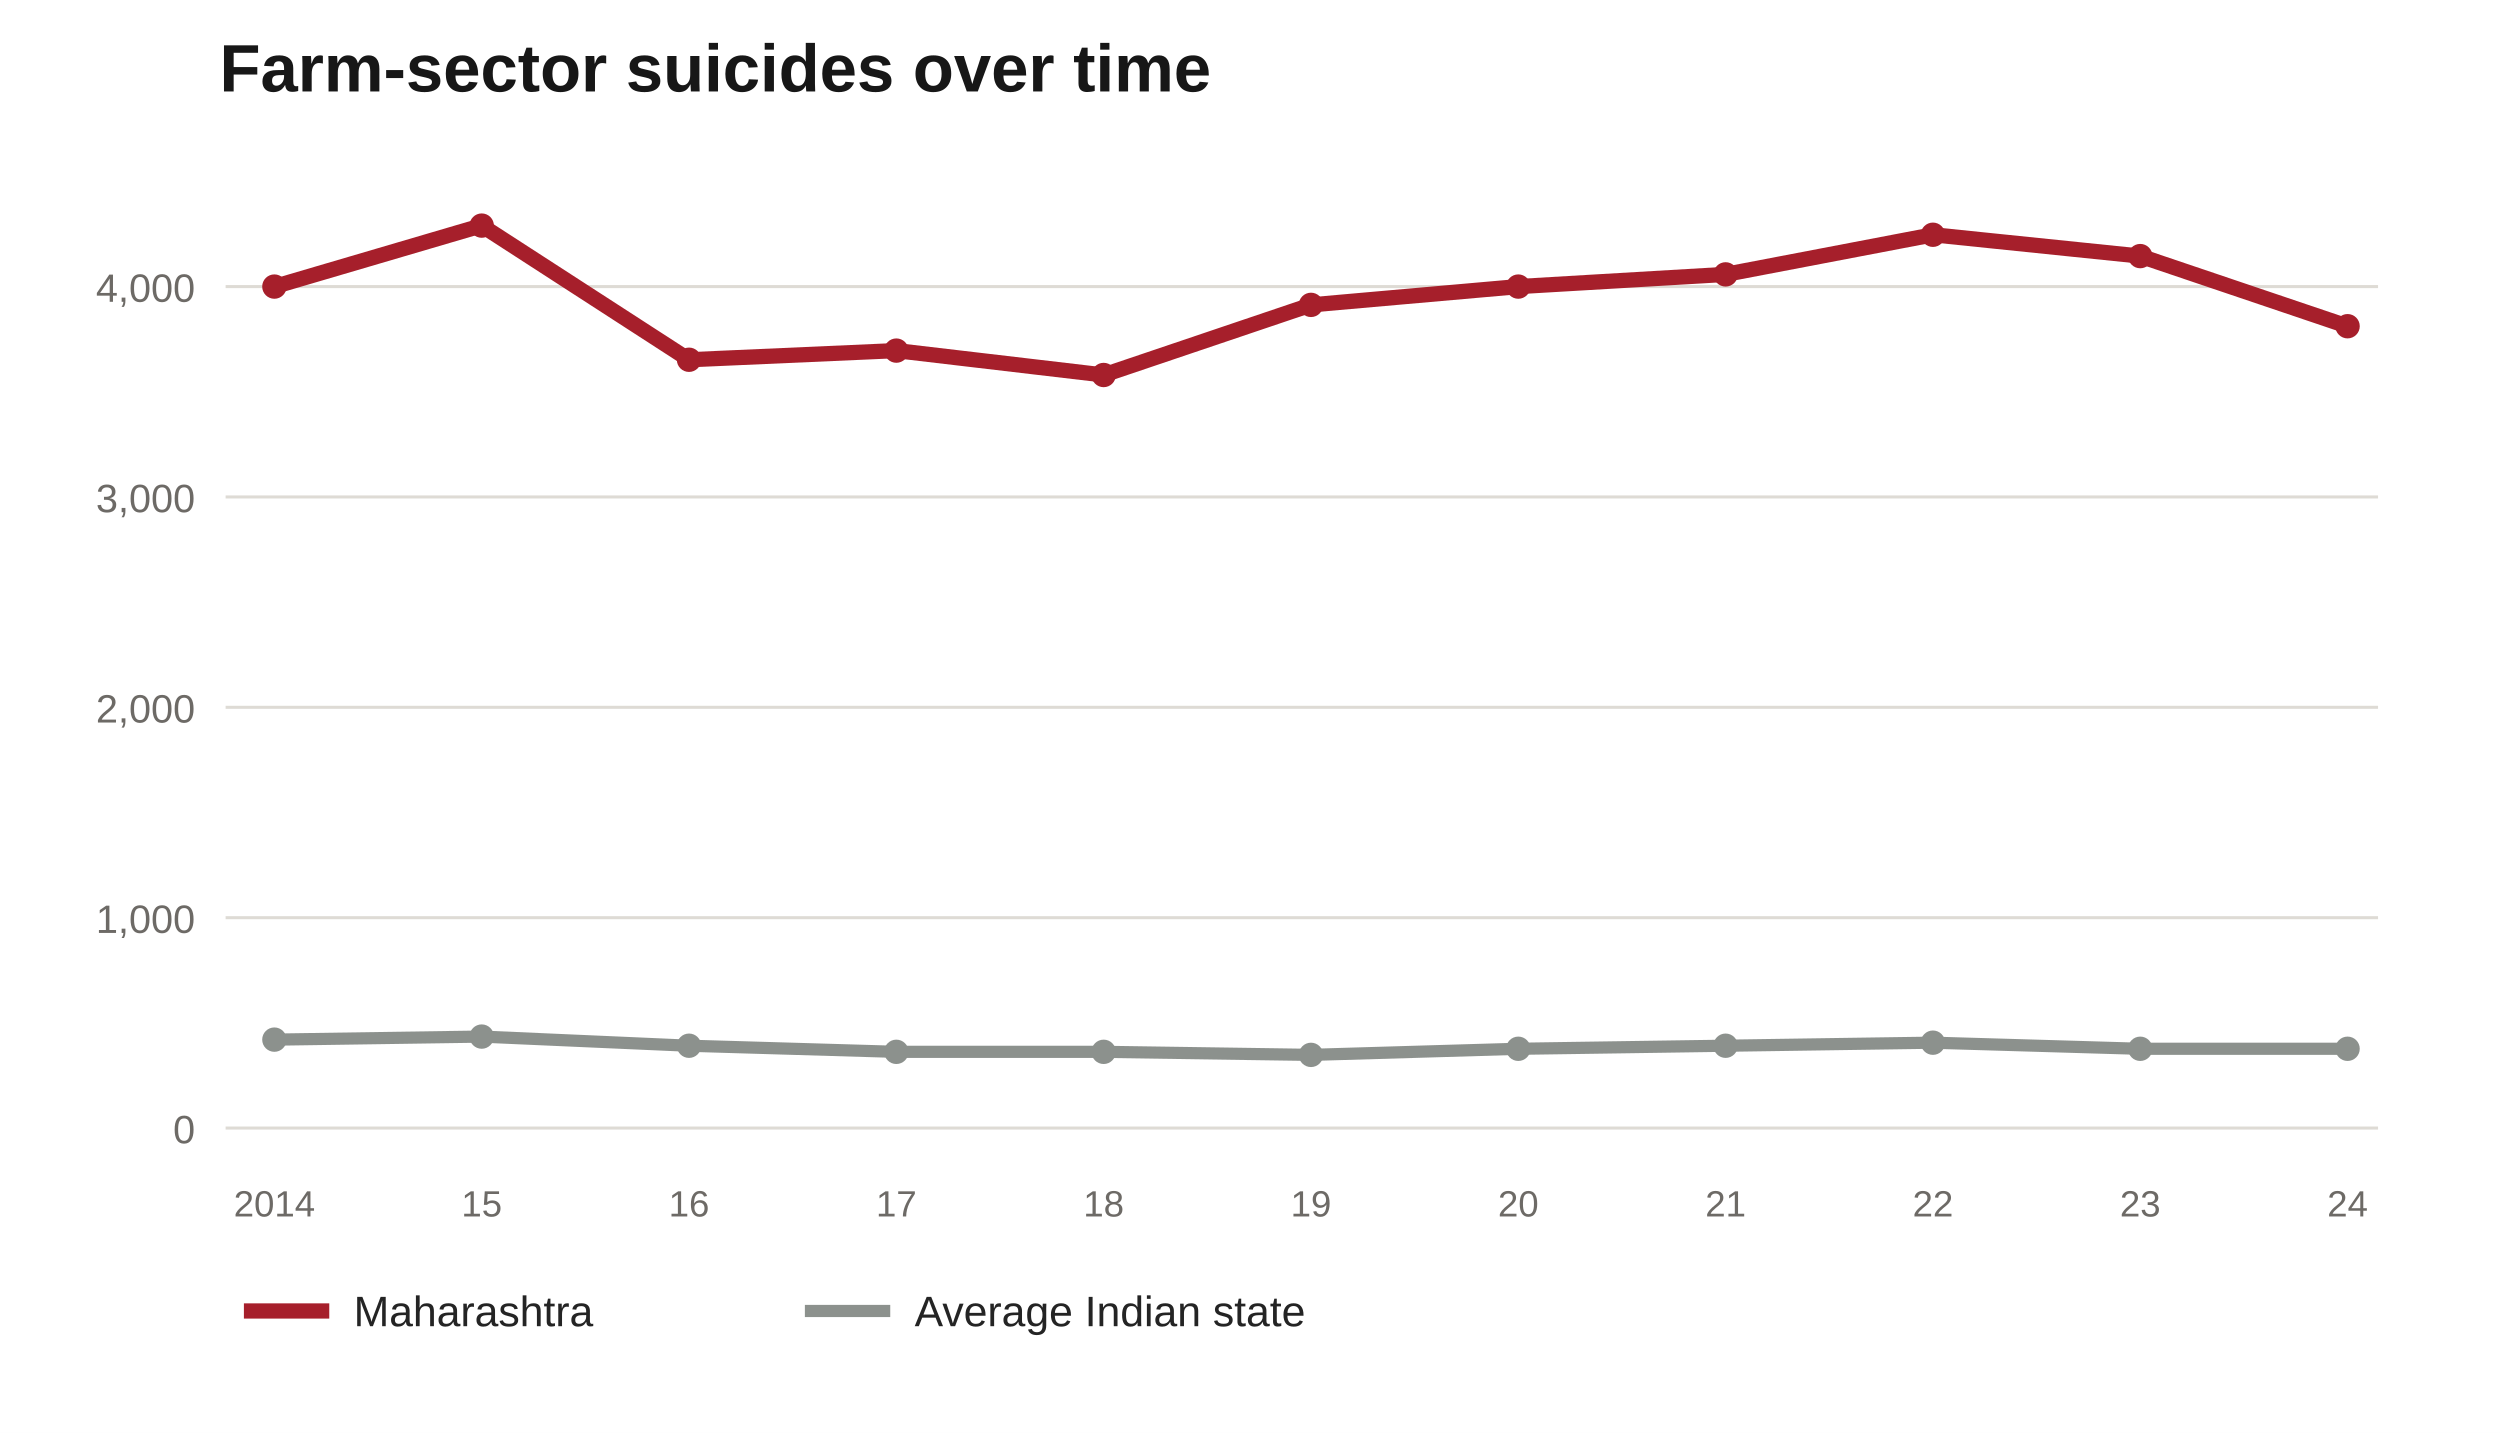
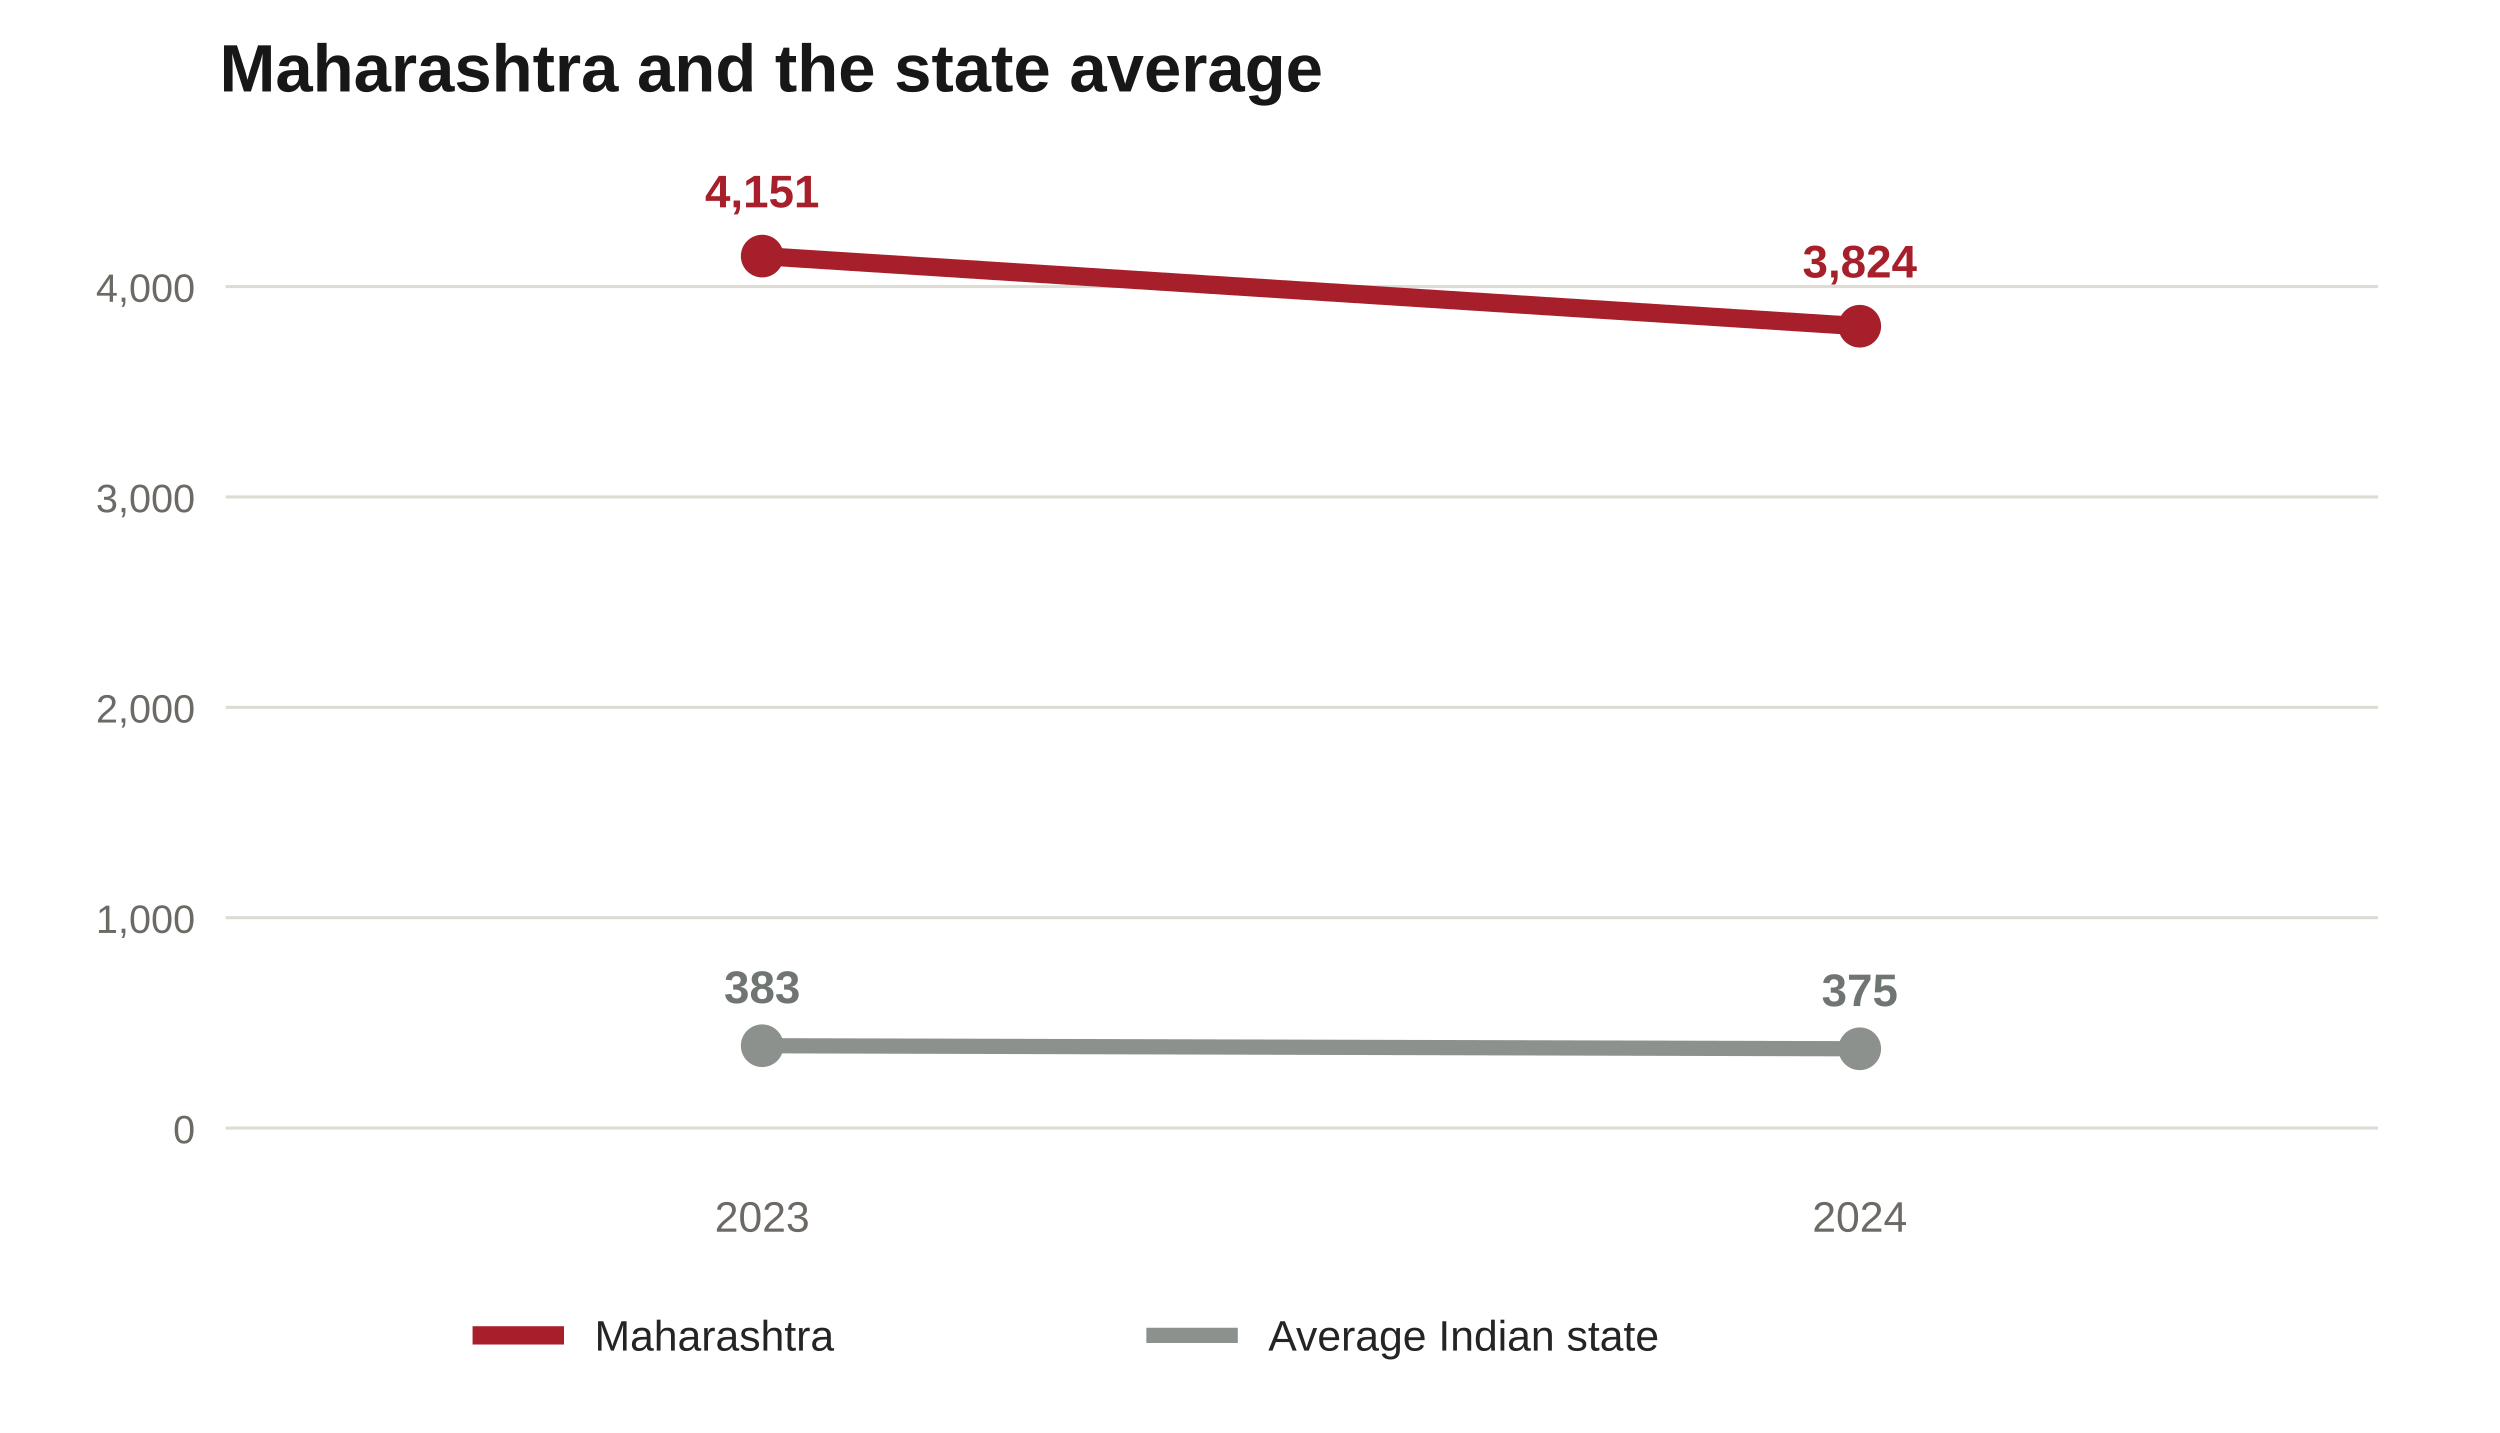
<svg xmlns="http://www.w3.org/2000/svg" viewBox="0 0 820 470" role="img" aria-labelledby="title desc">
  <rect width="820" height="470" fill="#fff" />
  <g font-family="Arial, Helvetica, sans-serif">
-     <text x="72" y="30" font-size="22" font-weight="700" fill="#171717">Farm-sector suicides over time</text>
+     <text x="72" y="30" font-size="22" font-weight="700" fill="#171717">Maharashtra and the state average</text>
    <g stroke="#dedbd5" stroke-width="1">
      <line x1="74" y1="370" x2="780" y2="370" />
      <line x1="74" y1="301" x2="780" y2="301" />
      <line x1="74" y1="232" x2="780" y2="232" />
      <line x1="74" y1="163" x2="780" y2="163" />
      <line x1="74" y1="94" x2="780" y2="94" />
    </g>
    <g fill="#6d6a66" font-size="13" text-anchor="end">
      <text x="64" y="375">0</text>
      <text x="64" y="306">1,000</text>
      <text x="64" y="237">2,000</text>
      <text x="64" y="168">3,000</text>
      <text x="64" y="99">4,000</text>
    </g>
-     <g fill="#6d6a66" font-size="12" text-anchor="middle">
-       <text x="90" y="399">2014</text>
-       <text x="158" y="399">15</text>
-       <text x="226" y="399">16</text>
-       <text x="294" y="399">17</text>
-       <text x="362" y="399">18</text>
-       <text x="430" y="399">19</text>
-       <text x="498" y="399">20</text>
-       <text x="566" y="399">21</text>
-       <text x="634" y="399">22</text>
-       <text x="702" y="399">23</text>
-       <text x="770" y="399">24</text>
+     <g fill="#6d6a66" font-size="14" text-anchor="middle">
+       <text x="250" y="404">2023</text>
+       <text x="610" y="404">2024</text>
    </g>
-     <polyline fill="none" stroke="#a61f2b" stroke-width="5" stroke-linecap="round" stroke-linejoin="round" points="90,94 158,74 226,118 294,115 362,123 430,100 498,94 566,90 634,77 702,84 770,107" />
-     <polyline fill="none" stroke="#8c918d" stroke-width="4" stroke-linecap="round" stroke-linejoin="round" points="90,341 158,340 226,343 294,345 362,345 430,346 498,344 566,343 634,342 702,344 770,344" />
+     <polyline fill="none" stroke="#a61f2b" stroke-width="6" stroke-linecap="round" points="250,84 610,107" />
+     <polyline fill="none" stroke="#8c918d" stroke-width="5" stroke-linecap="round" points="250,343 610,344" />
    <g fill="#a61f2b">
-       <circle cx="90" cy="94" r="4" />
-       <circle cx="158" cy="74" r="4" />
-       <circle cx="226" cy="118" r="4" />
-       <circle cx="294" cy="115" r="4" />
-       <circle cx="362" cy="123" r="4" />
-       <circle cx="430" cy="100" r="4" />
-       <circle cx="498" cy="94" r="4" />
-       <circle cx="566" cy="90" r="4" />
-       <circle cx="634" cy="77" r="4" />
-       <circle cx="702" cy="84" r="4" />
-       <circle cx="770" cy="107" r="4" />
+       <circle cx="250" cy="84" r="7" />
+       <circle cx="610" cy="107" r="7" />
    </g>
    <g fill="#8c918d">
-       <circle cx="90" cy="341" r="4" />
-       <circle cx="158" cy="340" r="4" />
-       <circle cx="226" cy="343" r="4" />
-       <circle cx="294" cy="345" r="4" />
-       <circle cx="362" cy="345" r="4" />
-       <circle cx="430" cy="346" r="4" />
-       <circle cx="498" cy="344" r="4" />
-       <circle cx="566" cy="343" r="4" />
-       <circle cx="634" cy="342" r="4" />
-       <circle cx="702" cy="344" r="4" />
-       <circle cx="770" cy="344" r="4" />
+       <circle cx="250" cy="343" r="7" />
+       <circle cx="610" cy="344" r="7" />
+     </g>
+     <g font-size="15" font-weight="700" text-anchor="middle">
+       <text x="250" y="68" fill="#a61f2b">4,151</text>
+       <text x="610" y="91" fill="#a61f2b">3,824</text>
+       <text x="250" y="329" fill="#6f7571">383</text>
+       <text x="610" y="330" fill="#6f7571">375</text>
    </g>
    <g font-size="14">
-       <line x1="80" y1="430" x2="108" y2="430" stroke="#a61f2b" stroke-width="5" />
-       <text x="116" y="435" fill="#242424">Maharashtra</text>
-       <line x1="264" y1="430" x2="292" y2="430" stroke="#8c918d" stroke-width="4" />
-       <text x="300" y="435" fill="#242424">Average Indian state</text>
+       <line x1="155" y1="438" x2="185" y2="438" stroke="#a61f2b" stroke-width="6" />
+       <text x="195" y="443" fill="#242424">Maharashtra</text>
+       <line x1="376" y1="438" x2="406" y2="438" stroke="#8c918d" stroke-width="5" />
+       <text x="416" y="443" fill="#242424">Average Indian state</text>
    </g>
  </g>
</svg>
